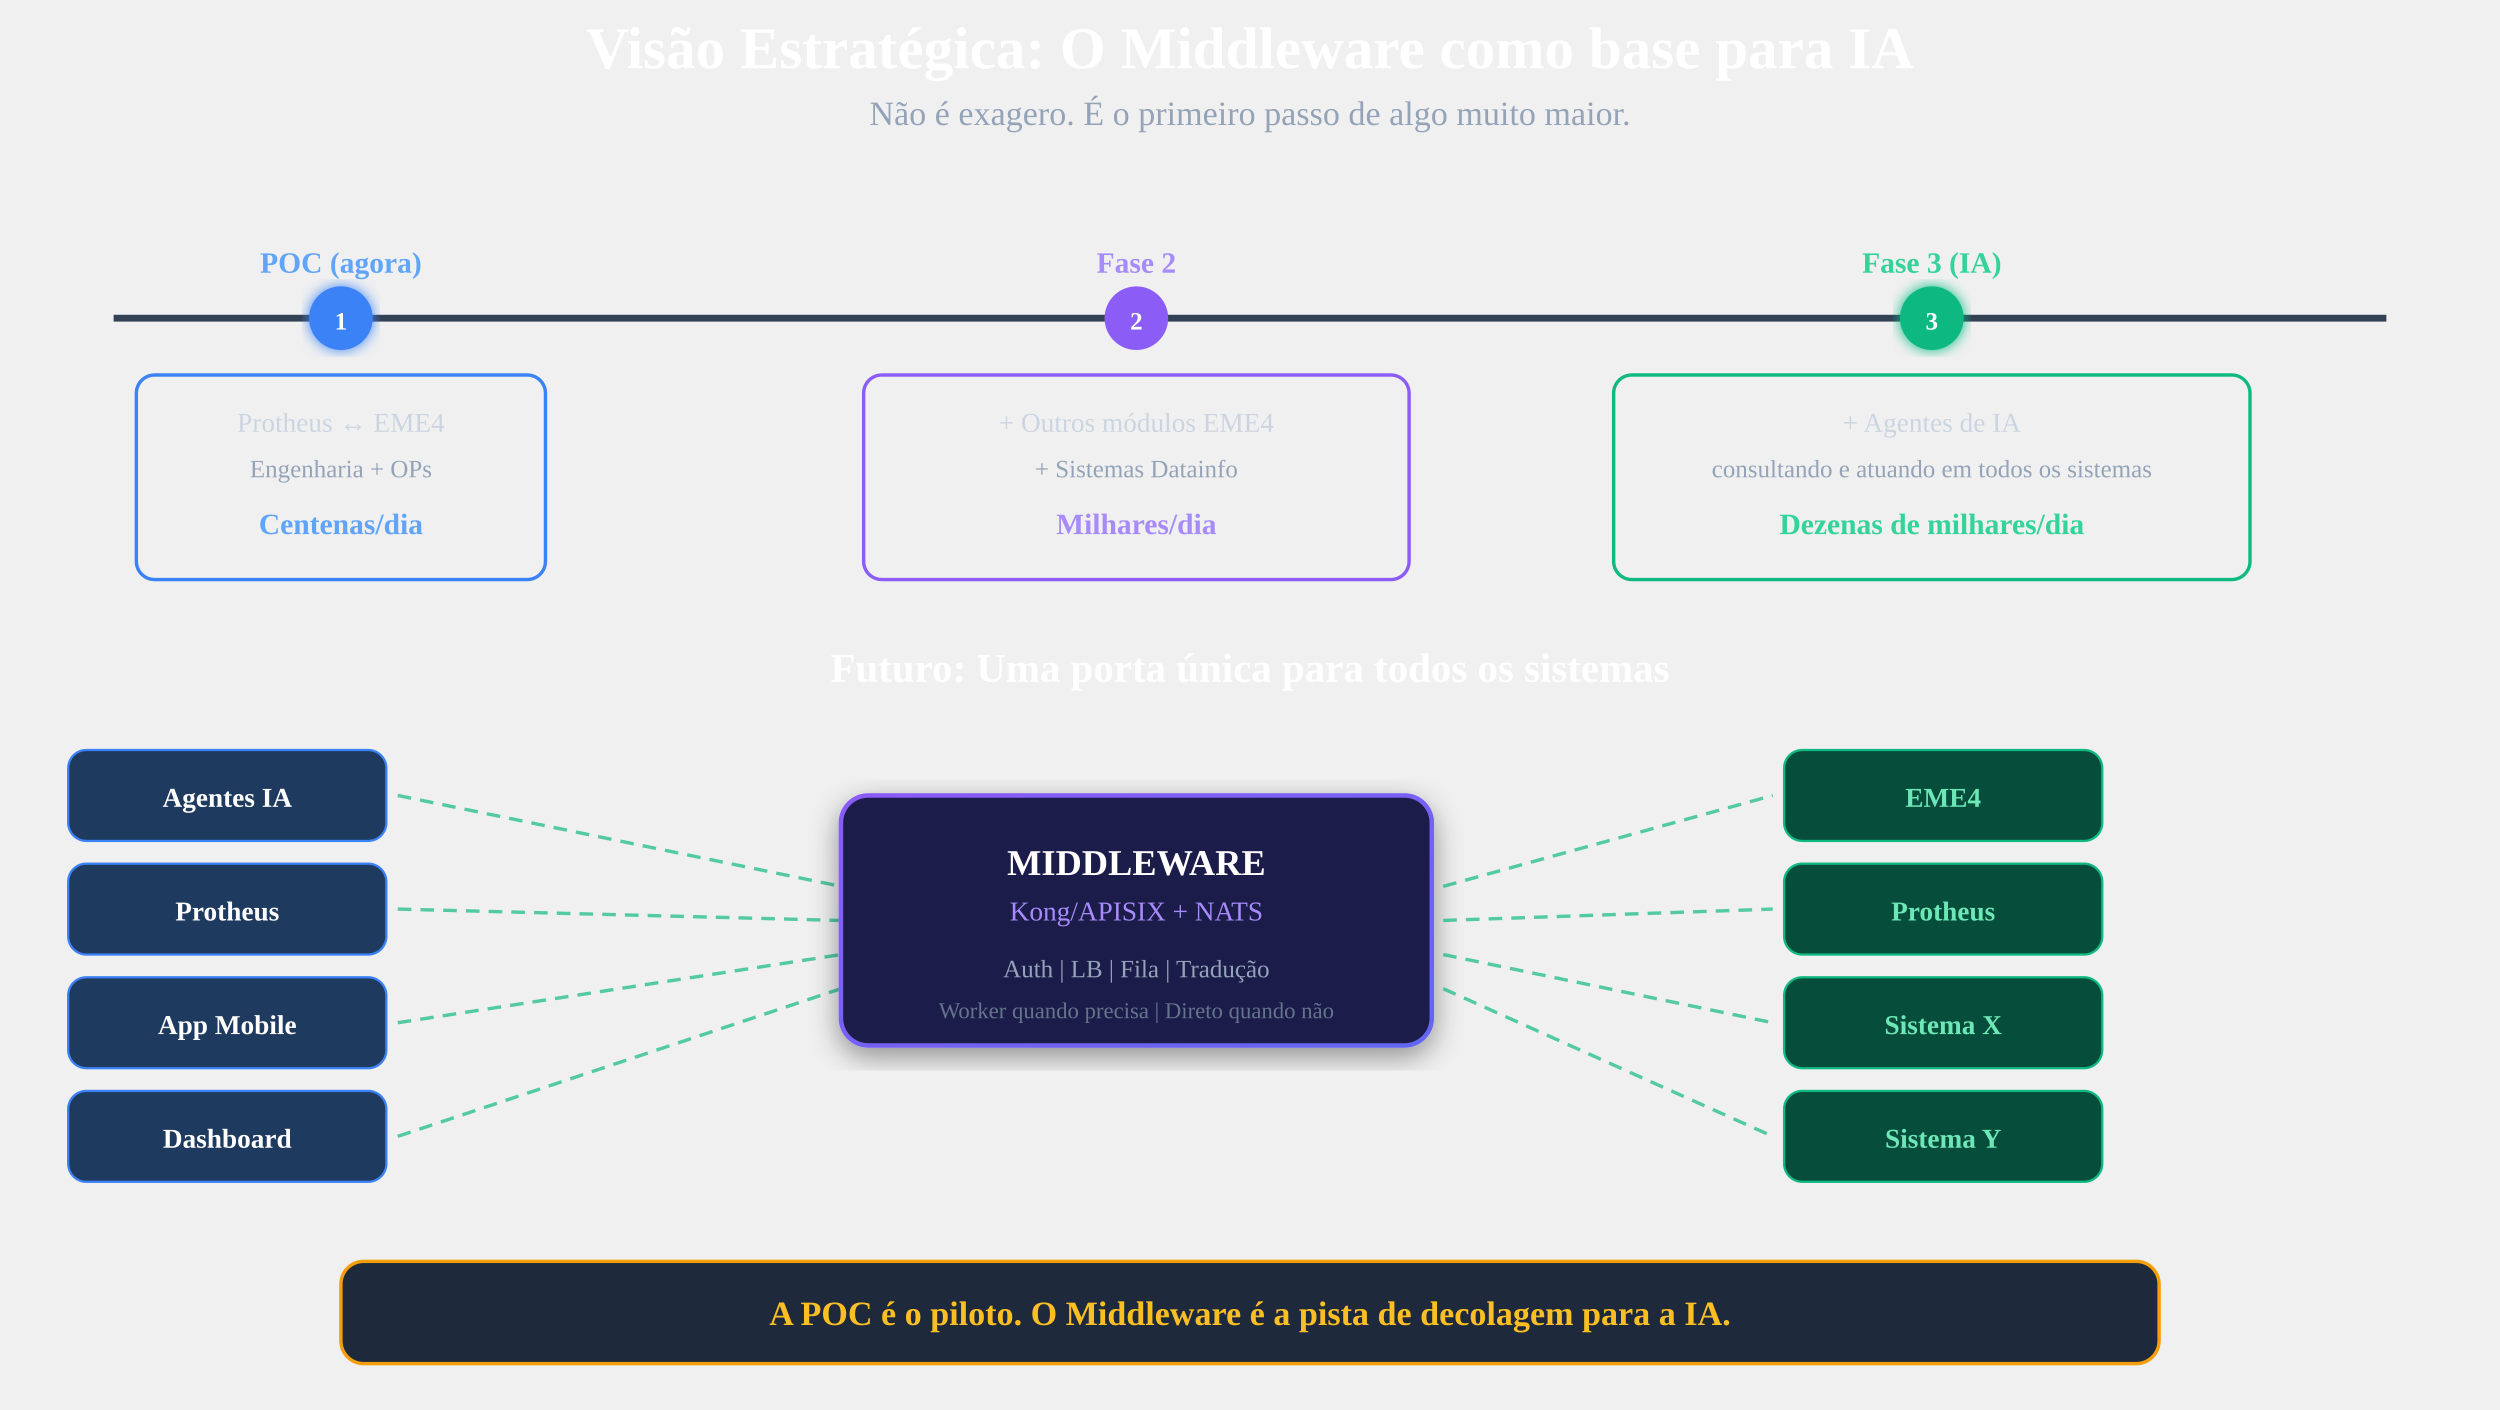
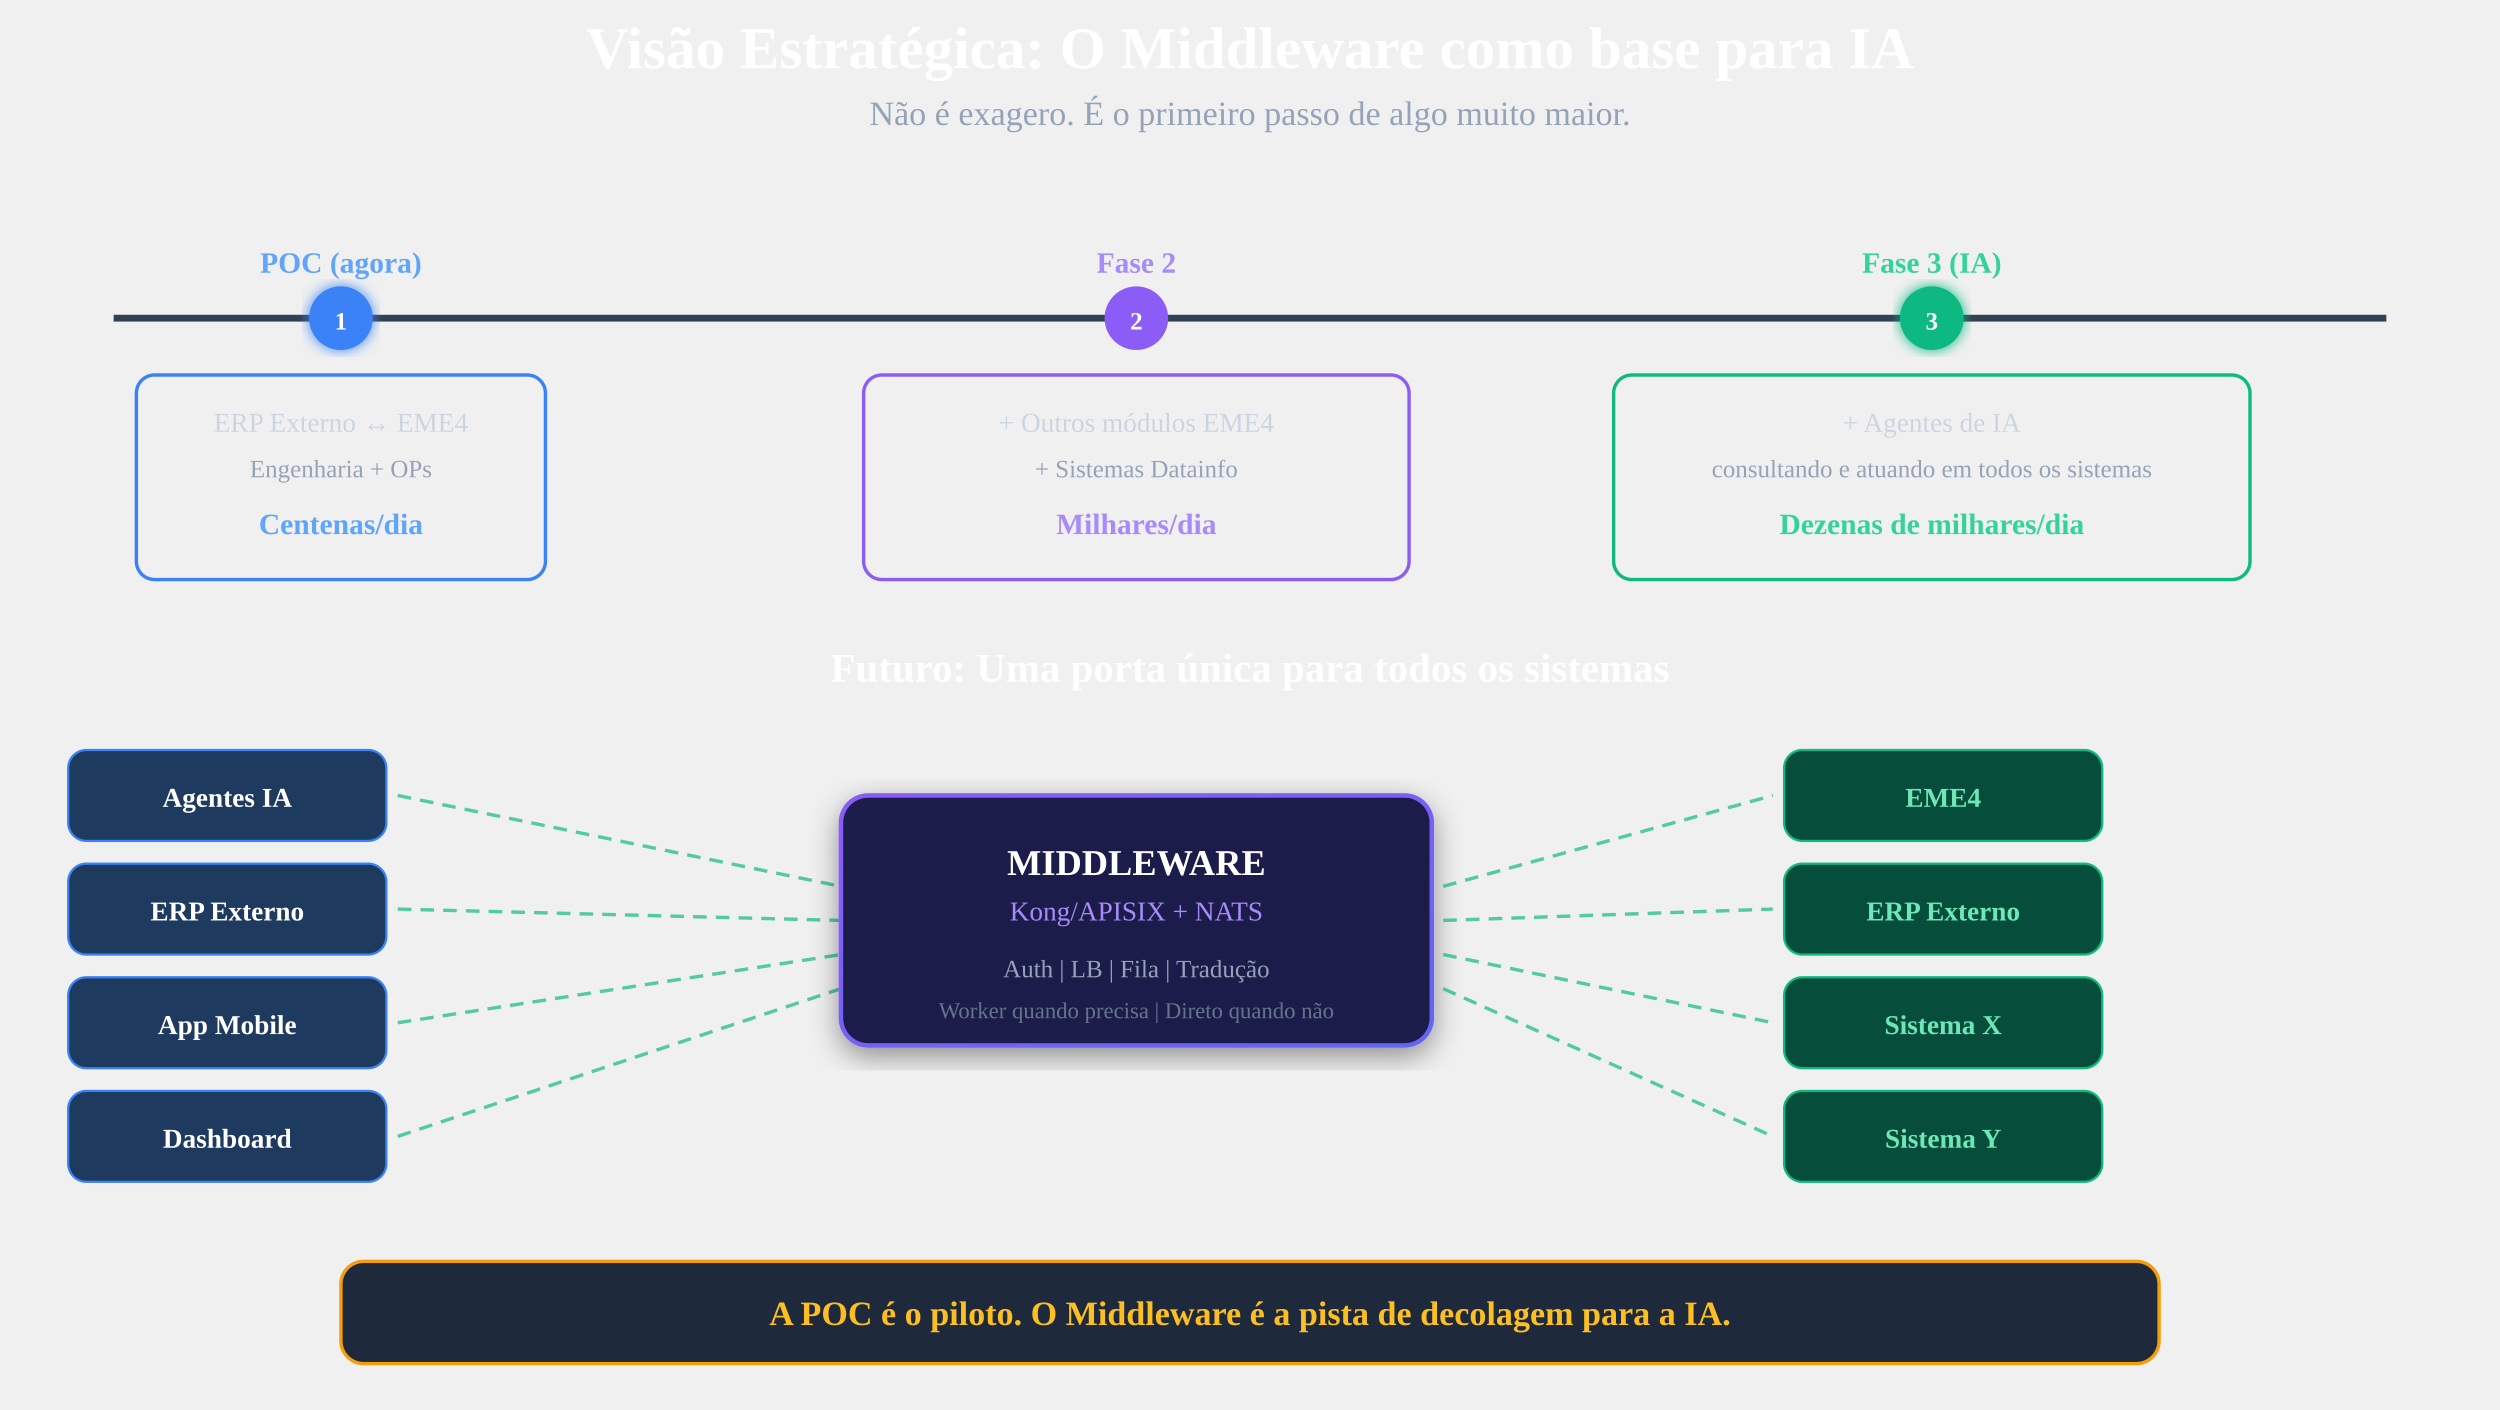
<svg xmlns="http://www.w3.org/2000/svg" viewBox="50 20 1100 620">
  <defs>
    <filter id="glow">
      <feGaussianBlur stdDeviation="3" result="blur" />
      <feMerge>
        <feMergeNode in="blur" />
        <feMergeNode in="SourceGraphic" />
      </feMerge>
    </filter>
    <filter id="shadow">
      <feDropShadow dx="0" dy="4" stdDeviation="6" flood-color="#000" flood-opacity="0.4" />
    </filter>
    <linearGradient id="accentGrad" x1="0%" y1="0%" x2="100%" y2="100%">
      <stop offset="0%" stop-color="#8b5cf6" />
      <stop offset="100%" stop-color="#6366f1" />
    </linearGradient>
  </defs>
  <text x="600" y="50" text-anchor="middle" font-size="26" font-weight="700" fill="white">Visão Estratégica: O Middleware como base para IA</text>
  <text x="600" y="75" text-anchor="middle" font-size="15" fill="#94a3b8">Não é exagero. É o primeiro passo de algo muito maior.</text>
  <line x1="100" y1="160" x2="1100" y2="160" stroke="#334155" stroke-width="3" />
  <circle cx="200" cy="160" r="14" fill="#3b82f6" filter="url(#glow)" />
  <text x="200" y="165" text-anchor="middle" font-size="11" font-weight="700" fill="white">1</text>
  <text x="200" y="140" text-anchor="middle" font-size="13" font-weight="700" fill="#60a5fa">POC (agora)</text>
  <rect x="110" y="185" width="180" height="90" rx="8" fill="none" stroke="#3b82f6" stroke-width="1.5" />
-   <text x="200" y="210" text-anchor="middle" font-size="12" fill="#cbd5e1">Protheus ↔ EME4</text>
+   <text x="200" y="210" text-anchor="middle" font-size="12" fill="#cbd5e1">ERP Externo ↔ EME4</text>
  <text x="200" y="230" text-anchor="middle" font-size="11" fill="#94a3b8">Engenharia + OPs</text>
  <text x="200" y="255" text-anchor="middle" font-size="13" font-weight="600" fill="#60a5fa">Centenas/dia</text>
  <circle cx="550" cy="160" r="14" fill="#8b5cf6" />
  <text x="550" y="165" text-anchor="middle" font-size="11" font-weight="700" fill="white">2</text>
  <text x="550" y="140" text-anchor="middle" font-size="13" font-weight="700" fill="#a78bfa">Fase 2</text>
  <rect x="430" y="185" width="240" height="90" rx="8" fill="none" stroke="#8b5cf6" stroke-width="1.5" />
  <text x="550" y="210" text-anchor="middle" font-size="12" fill="#cbd5e1">+ Outros módulos EME4</text>
  <text x="550" y="230" text-anchor="middle" font-size="11" fill="#94a3b8">+ Sistemas Datainfo</text>
  <text x="550" y="255" text-anchor="middle" font-size="13" font-weight="600" fill="#a78bfa">Milhares/dia</text>
  <circle cx="900" cy="160" r="14" fill="#10b981" filter="url(#glow)" />
  <text x="900" y="165" text-anchor="middle" font-size="11" font-weight="700" fill="white">3</text>
  <text x="900" y="140" text-anchor="middle" font-size="13" font-weight="700" fill="#34d399">Fase 3 (IA)</text>
  <rect x="760" y="185" width="280" height="90" rx="8" fill="none" stroke="#10b981" stroke-width="1.5" />
  <text x="900" y="210" text-anchor="middle" font-size="12" fill="#cbd5e1">+ Agentes de IA</text>
  <text x="900" y="230" text-anchor="middle" font-size="11" fill="#94a3b8">consultando e atuando em todos os sistemas</text>
  <text x="900" y="255" text-anchor="middle" font-size="13" font-weight="600" fill="#34d399">Dezenas de milhares/dia</text>
  <text x="600" y="320" text-anchor="middle" font-size="18" font-weight="600" fill="white">Futuro: Uma porta única para todos os sistemas</text>
  <g transform="translate(80, 350)">
    <rect width="140" height="40" rx="8" fill="#1e3a5f" stroke="#3b82f6" stroke-width="1" />
    <text x="70" y="25" text-anchor="middle" font-size="12" font-weight="600" fill="white">Agentes IA</text>
  </g>
  <g transform="translate(80, 400)">
    <rect width="140" height="40" rx="8" fill="#1e3a5f" stroke="#3b82f6" stroke-width="1" />
-     <text x="70" y="25" text-anchor="middle" font-size="12" font-weight="600" fill="white">Protheus</text>
+     <text x="70" y="25" text-anchor="middle" font-size="12" font-weight="600" fill="white">ERP Externo</text>
  </g>
  <g transform="translate(80, 450)">
    <rect width="140" height="40" rx="8" fill="#1e3a5f" stroke="#3b82f6" stroke-width="1" />
    <text x="70" y="25" text-anchor="middle" font-size="12" font-weight="600" fill="white">App Mobile</text>
  </g>
  <g transform="translate(80, 500)">
    <rect width="140" height="40" rx="8" fill="#1e3a5f" stroke="#3b82f6" stroke-width="1" />
    <text x="70" y="25" text-anchor="middle" font-size="12" font-weight="600" fill="white">Dashboard</text>
  </g>
  <line x1="225" y1="370" x2="420" y2="410" stroke="#10b981" stroke-width="1.5" stroke-dasharray="6,4" opacity="0.7" />
  <line x1="225" y1="420" x2="420" y2="425" stroke="#10b981" stroke-width="1.5" stroke-dasharray="6,4" opacity="0.7" />
  <line x1="225" y1="470" x2="420" y2="440" stroke="#10b981" stroke-width="1.5" stroke-dasharray="6,4" opacity="0.7" />
  <line x1="225" y1="520" x2="420" y2="455" stroke="#10b981" stroke-width="1.5" stroke-dasharray="6,4" opacity="0.7" />
  <rect x="420" y="370" width="260" height="110" rx="12" fill="#1e1b4b" stroke="url(#accentGrad)" stroke-width="2" filter="url(#shadow)" />
  <text x="550" y="405" text-anchor="middle" font-size="16" font-weight="700" fill="white">MIDDLEWARE</text>
  <text x="550" y="425" text-anchor="middle" font-size="12" fill="#a78bfa">Kong/APISIX + NATS</text>
  <text x="550" y="450" text-anchor="middle" font-size="11" fill="#94a3b8">Auth | LB | Fila | Tradução</text>
  <text x="550" y="468" text-anchor="middle" font-size="10" fill="#64748b">Worker quando precisa | Direto quando não</text>
  <line x1="685" y1="410" x2="830" y2="370" stroke="#10b981" stroke-width="1.5" stroke-dasharray="6,4" opacity="0.7" />
  <line x1="685" y1="425" x2="830" y2="420" stroke="#10b981" stroke-width="1.5" stroke-dasharray="6,4" opacity="0.7" />
  <line x1="685" y1="440" x2="830" y2="470" stroke="#10b981" stroke-width="1.5" stroke-dasharray="6,4" opacity="0.7" />
  <line x1="685" y1="455" x2="830" y2="520" stroke="#10b981" stroke-width="1.5" stroke-dasharray="6,4" opacity="0.7" />
  <g transform="translate(835, 350)">
    <rect width="140" height="40" rx="8" fill="#064e3b" stroke="#10b981" stroke-width="1" />
    <text x="70" y="25" text-anchor="middle" font-size="12" font-weight="600" fill="#6ee7b7">EME4</text>
  </g>
  <g transform="translate(835, 400)">
    <rect width="140" height="40" rx="8" fill="#064e3b" stroke="#10b981" stroke-width="1" />
-     <text x="70" y="25" text-anchor="middle" font-size="12" font-weight="600" fill="#6ee7b7">Protheus</text>
+     <text x="70" y="25" text-anchor="middle" font-size="12" font-weight="600" fill="#6ee7b7">ERP Externo</text>
  </g>
  <g transform="translate(835, 450)">
    <rect width="140" height="40" rx="8" fill="#064e3b" stroke="#10b981" stroke-width="1" />
    <text x="70" y="25" text-anchor="middle" font-size="12" font-weight="600" fill="#6ee7b7">Sistema X</text>
  </g>
  <g transform="translate(835, 500)">
    <rect width="140" height="40" rx="8" fill="#064e3b" stroke="#10b981" stroke-width="1" />
    <text x="70" y="25" text-anchor="middle" font-size="12" font-weight="600" fill="#6ee7b7">Sistema Y</text>
  </g>
  <rect x="200" y="575" width="800" height="45" rx="10" fill="#1e293b" stroke="#f59e0b" stroke-width="1.5" />
  <text x="600" y="603" text-anchor="middle" font-size="15" font-weight="600" fill="#fbbf24">A POC é o piloto. O Middleware é a pista de decolagem para a IA.</text>
</svg>
